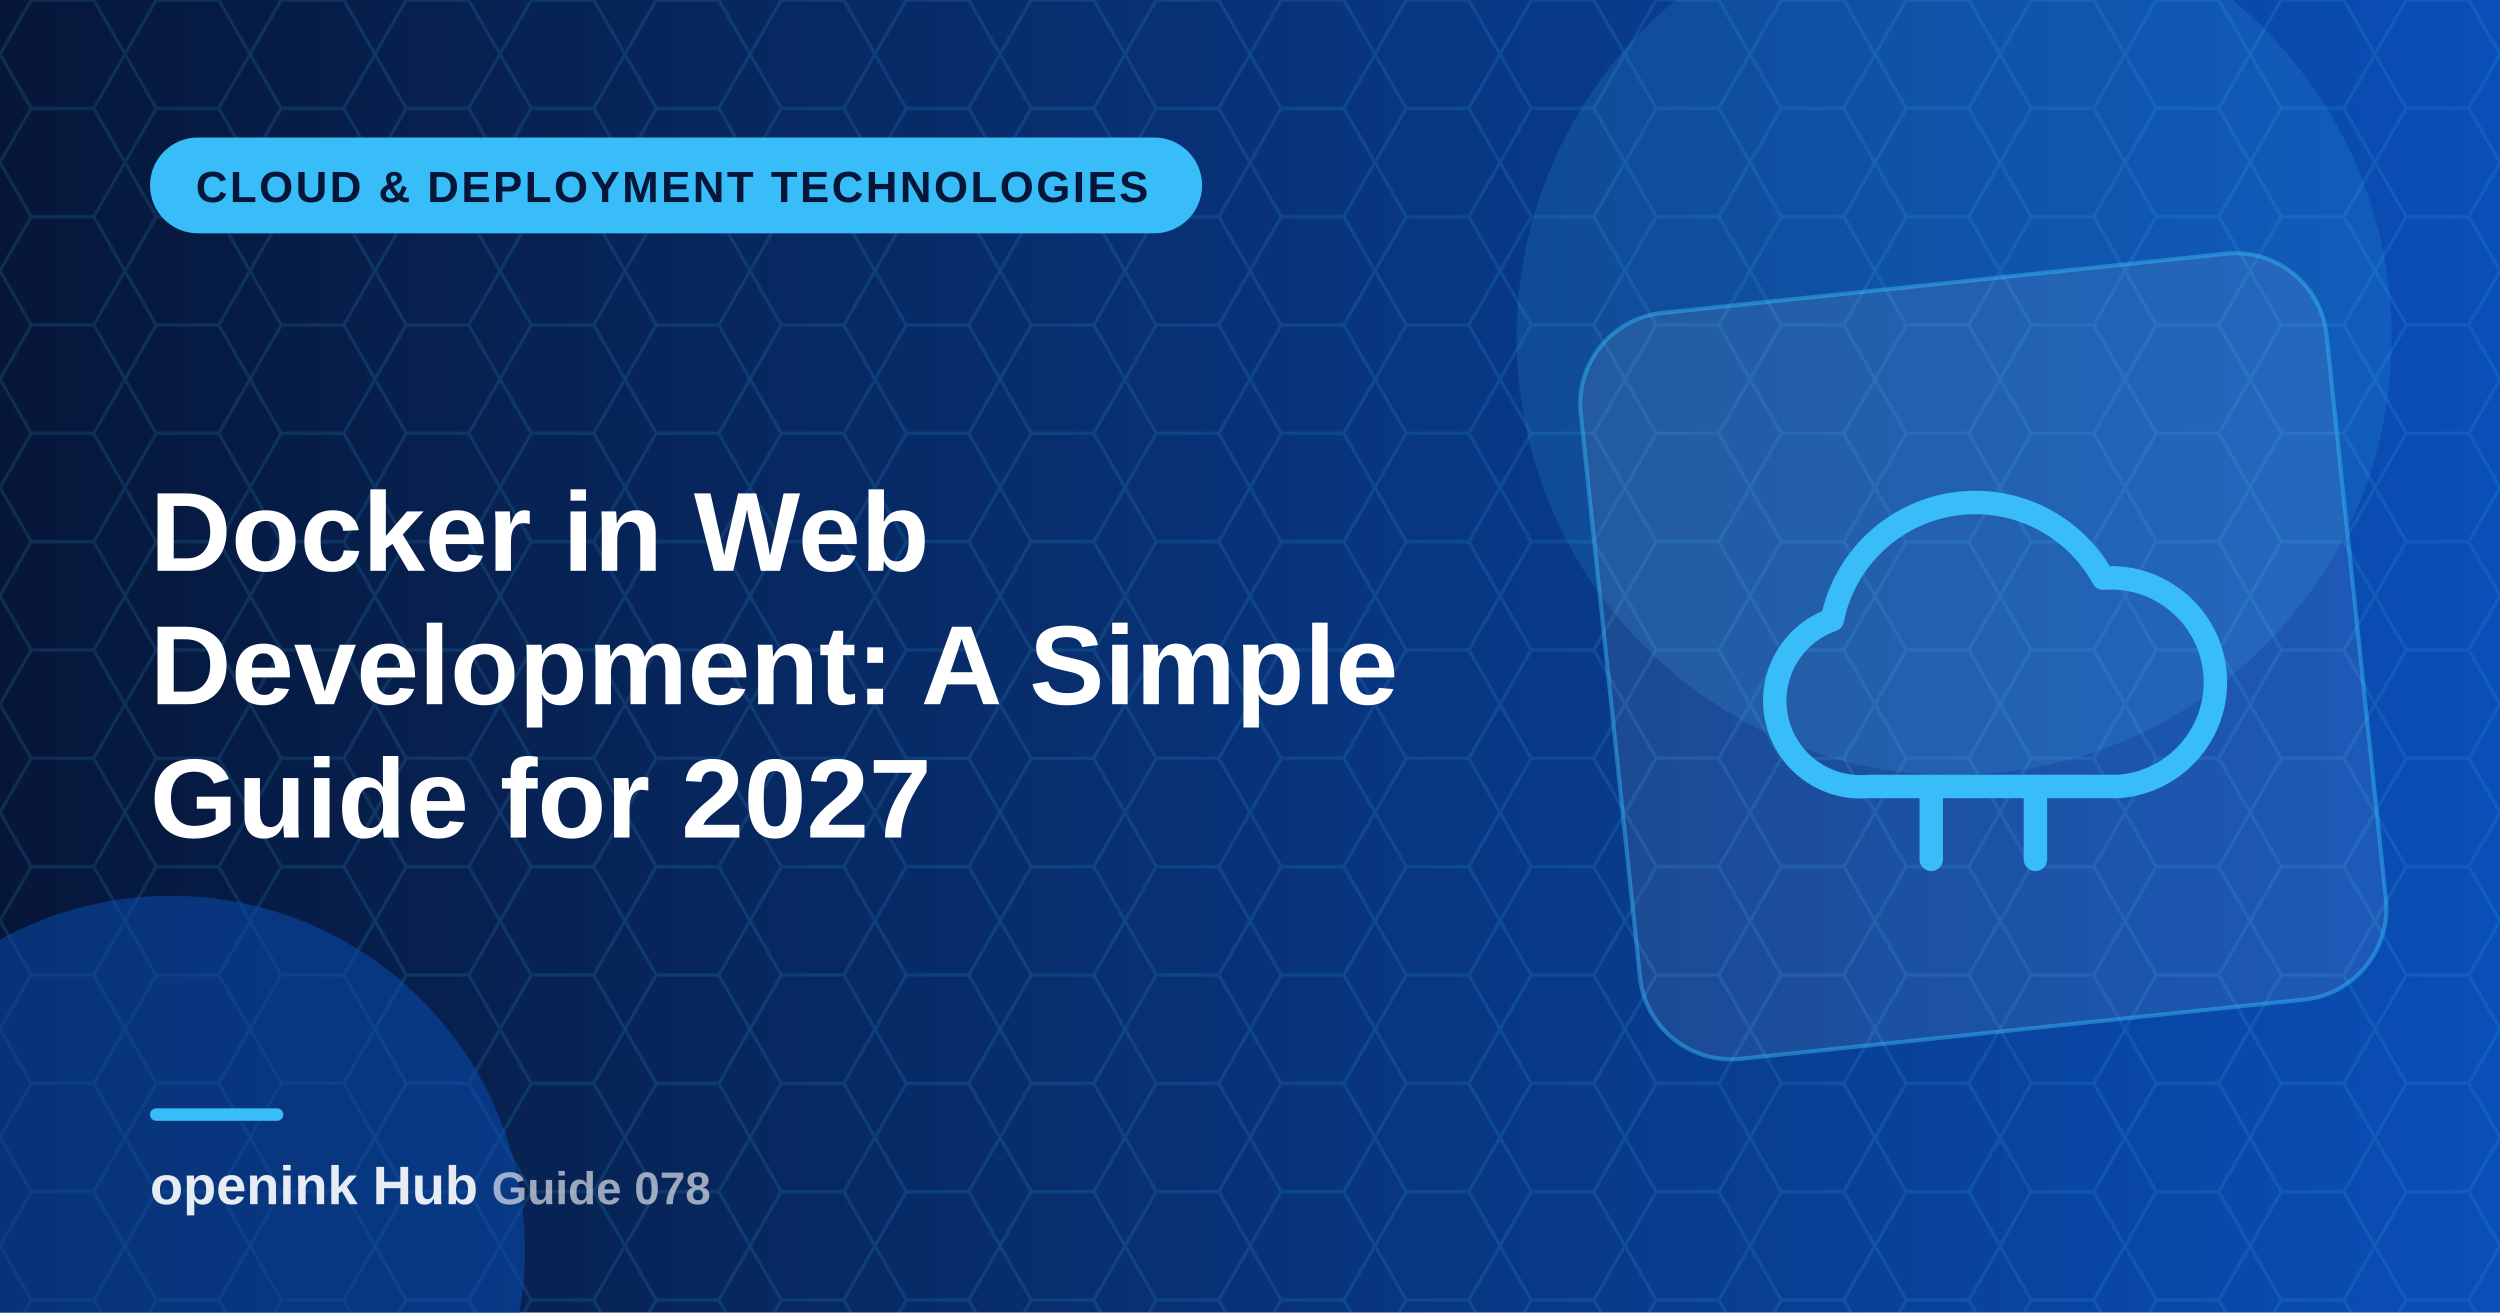
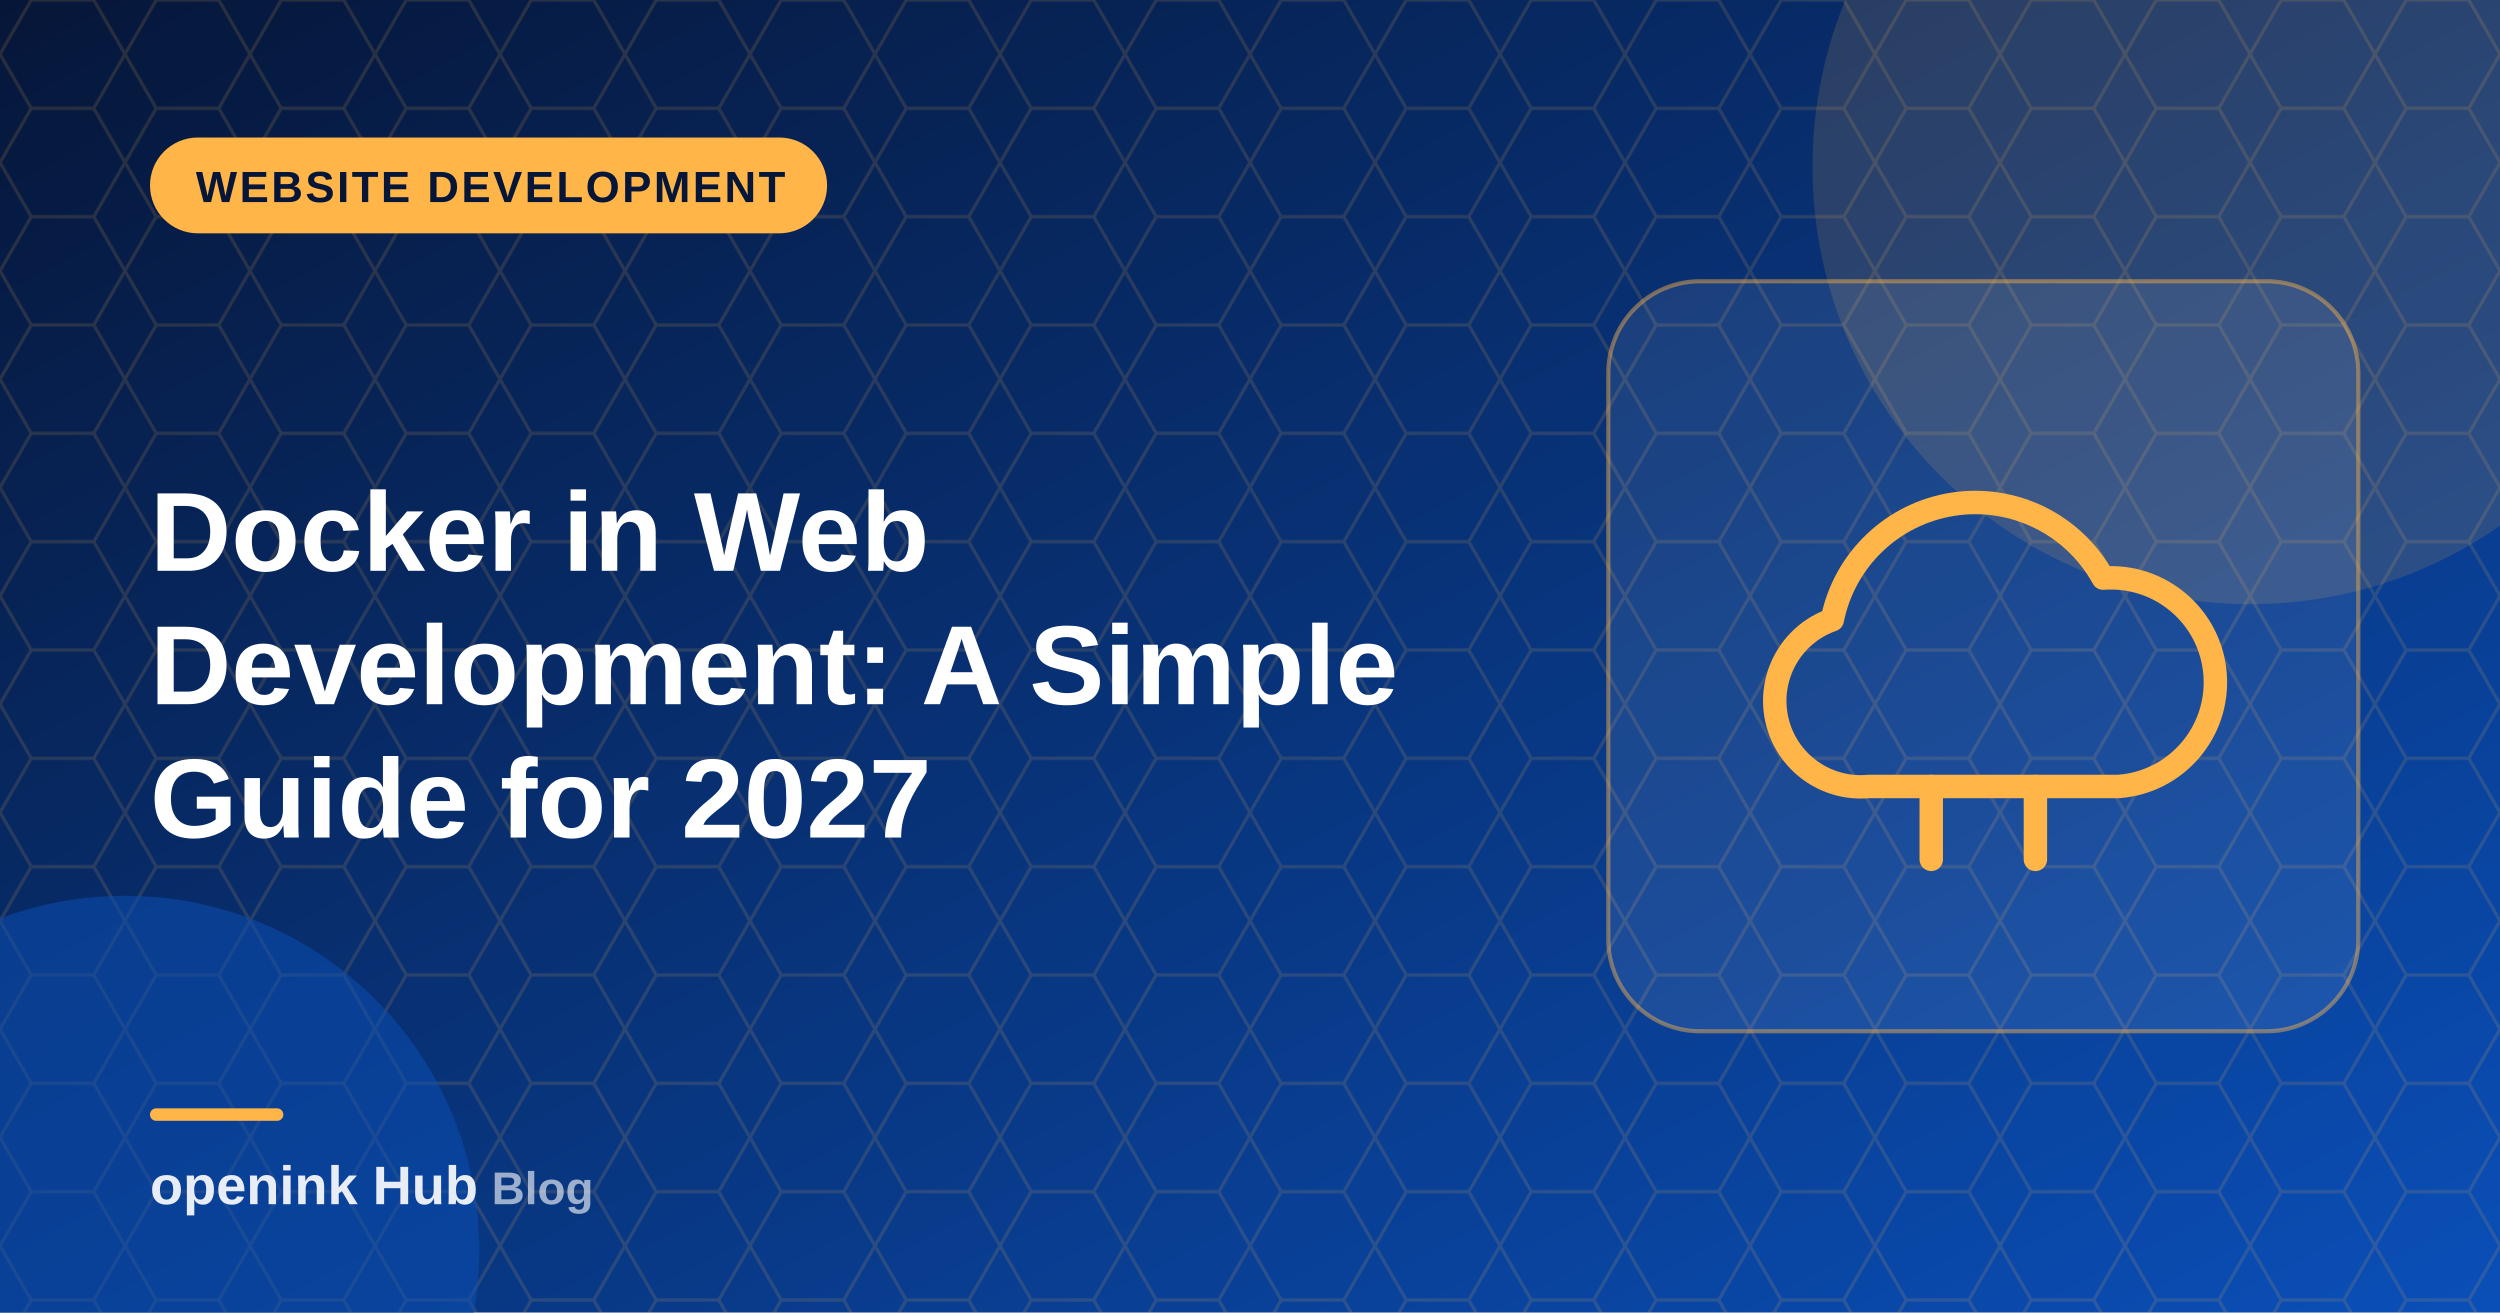
<svg xmlns="http://www.w3.org/2000/svg" width="1200" height="630" viewBox="0 0 1200 630" role="img" aria-label="Docker in Web Development: A Simple Guide for 2027">
  <defs>
-     <linearGradient id="g" x1="0" y1="0" x2="1" y2="0">
+     <linearGradient id="g" x1="0" y1="0" x2="1" y2="1">
      <stop offset="0" stop-color="#061638" />
      <stop offset="1" stop-color="#0a4fb8" />
    </linearGradient>
    <pattern id="p" width="60" height="52" patternUnits="userSpaceOnUse">
-       <path d="M15 0h30l15 26-15 26H15L0 26Z" fill="none" stroke="#38bdf8" stroke-width="1.6" />
+       <path d="M15 0h30l15 26-15 26H15L0 26Z" fill="none" stroke="#ffb547" stroke-width="1.6" />
    </pattern>
-     <style>.ic{fill:none;stroke:#38bdf8;stroke-width:9;stroke-linecap:round;stroke-linejoin:round}.ic .f{fill:#38bdf8;stroke:none}</style>
+     <style>.ic{fill:none;stroke:#ffb547;stroke-width:9;stroke-linecap:round;stroke-linejoin:round}.ic .f{fill:#ffb547;stroke:none}</style>
  </defs>
  <rect width="1200" height="630" fill="url(#g)" />
  <rect width="1200" height="630" fill="url(#p)" opacity=".14" />
-   <circle cx="938" cy="162" r="210" fill="#38bdf8" opacity=".14" />
-   <circle cx="82" cy="600" r="170" fill="#0a4fb8" opacity=".5" />
-   <rect x="772" y="135" width="360" height="360" rx="44" fill="#fff" fill-opacity=".08" stroke="#38bdf8" stroke-opacity=".45" stroke-width="2" transform="rotate(-6 952 315)" />
+   <circle cx="1080" cy="80" r="210" fill="#ffb547" opacity=".14" />
+   <circle cx="60" cy="600" r="170" fill="#0a4fb8" opacity=".5" />
+   <rect x="772" y="135" width="360" height="360" rx="44" fill="#fff" fill-opacity=".08" stroke="#ffb547" stroke-opacity=".45" stroke-width="2" />
  <g class="ic" transform="translate(827 190) scale(1.25)">
    <path d="M56 150h96a40 40 0 0 0-6-80 56 56 0 0 0-104 16 33 33 0 0 0 14 64Z" />
    <path d="M80 178v-28M120 178v-28" />
  </g>
-   <rect x="72" y="66" width="505" height="46" rx="23" fill="#38bdf8" />
-   <text x="94" y="97" fill="#061638" font-family="Segoe UI,Arial,sans-serif" font-size="21" font-weight="700" letter-spacing="1.2">CLOUD &amp; DEPLOYMENT TECHNOLOGIES</text>
+   <rect x="72" y="66" width="325" height="46" rx="23" fill="#ffb547" />
+   <text x="94" y="97" fill="#061638" font-family="Segoe UI,Arial,sans-serif" font-size="21" font-weight="700" letter-spacing="1.2">WEBSITE DEVELOPMENT</text>
  <text x="72" y="274" fill="#fff" font-family="Segoe UI,Arial,sans-serif" font-size="54" font-weight="800">Docker in Web</text>
  <text x="72" y="338" fill="#fff" font-family="Segoe UI,Arial,sans-serif" font-size="54" font-weight="800">Development: A Simple</text>
  <text x="72" y="402" fill="#fff" font-family="Segoe UI,Arial,sans-serif" font-size="54" font-weight="800">Guide for 2027</text>
-   <rect x="72" y="532" width="64" height="6" rx="3" fill="#38bdf8" />
+   <rect x="72" y="532" width="64" height="6" rx="3" fill="#ffb547" />
  <text x="72" y="578" fill="#fff" fill-opacity=".9" font-family="Segoe UI,Arial,sans-serif" font-size="26" font-weight="700">openink Hub</text>
-   <text x="236" y="578" fill="#fff" fill-opacity=".6" font-family="Segoe UI,Arial,sans-serif" font-size="22" font-weight="600">Guide 078</text>
+   <text x="236" y="578" fill="#fff" fill-opacity=".6" font-family="Segoe UI,Arial,sans-serif" font-size="22" font-weight="600">Blog</text>
</svg>
